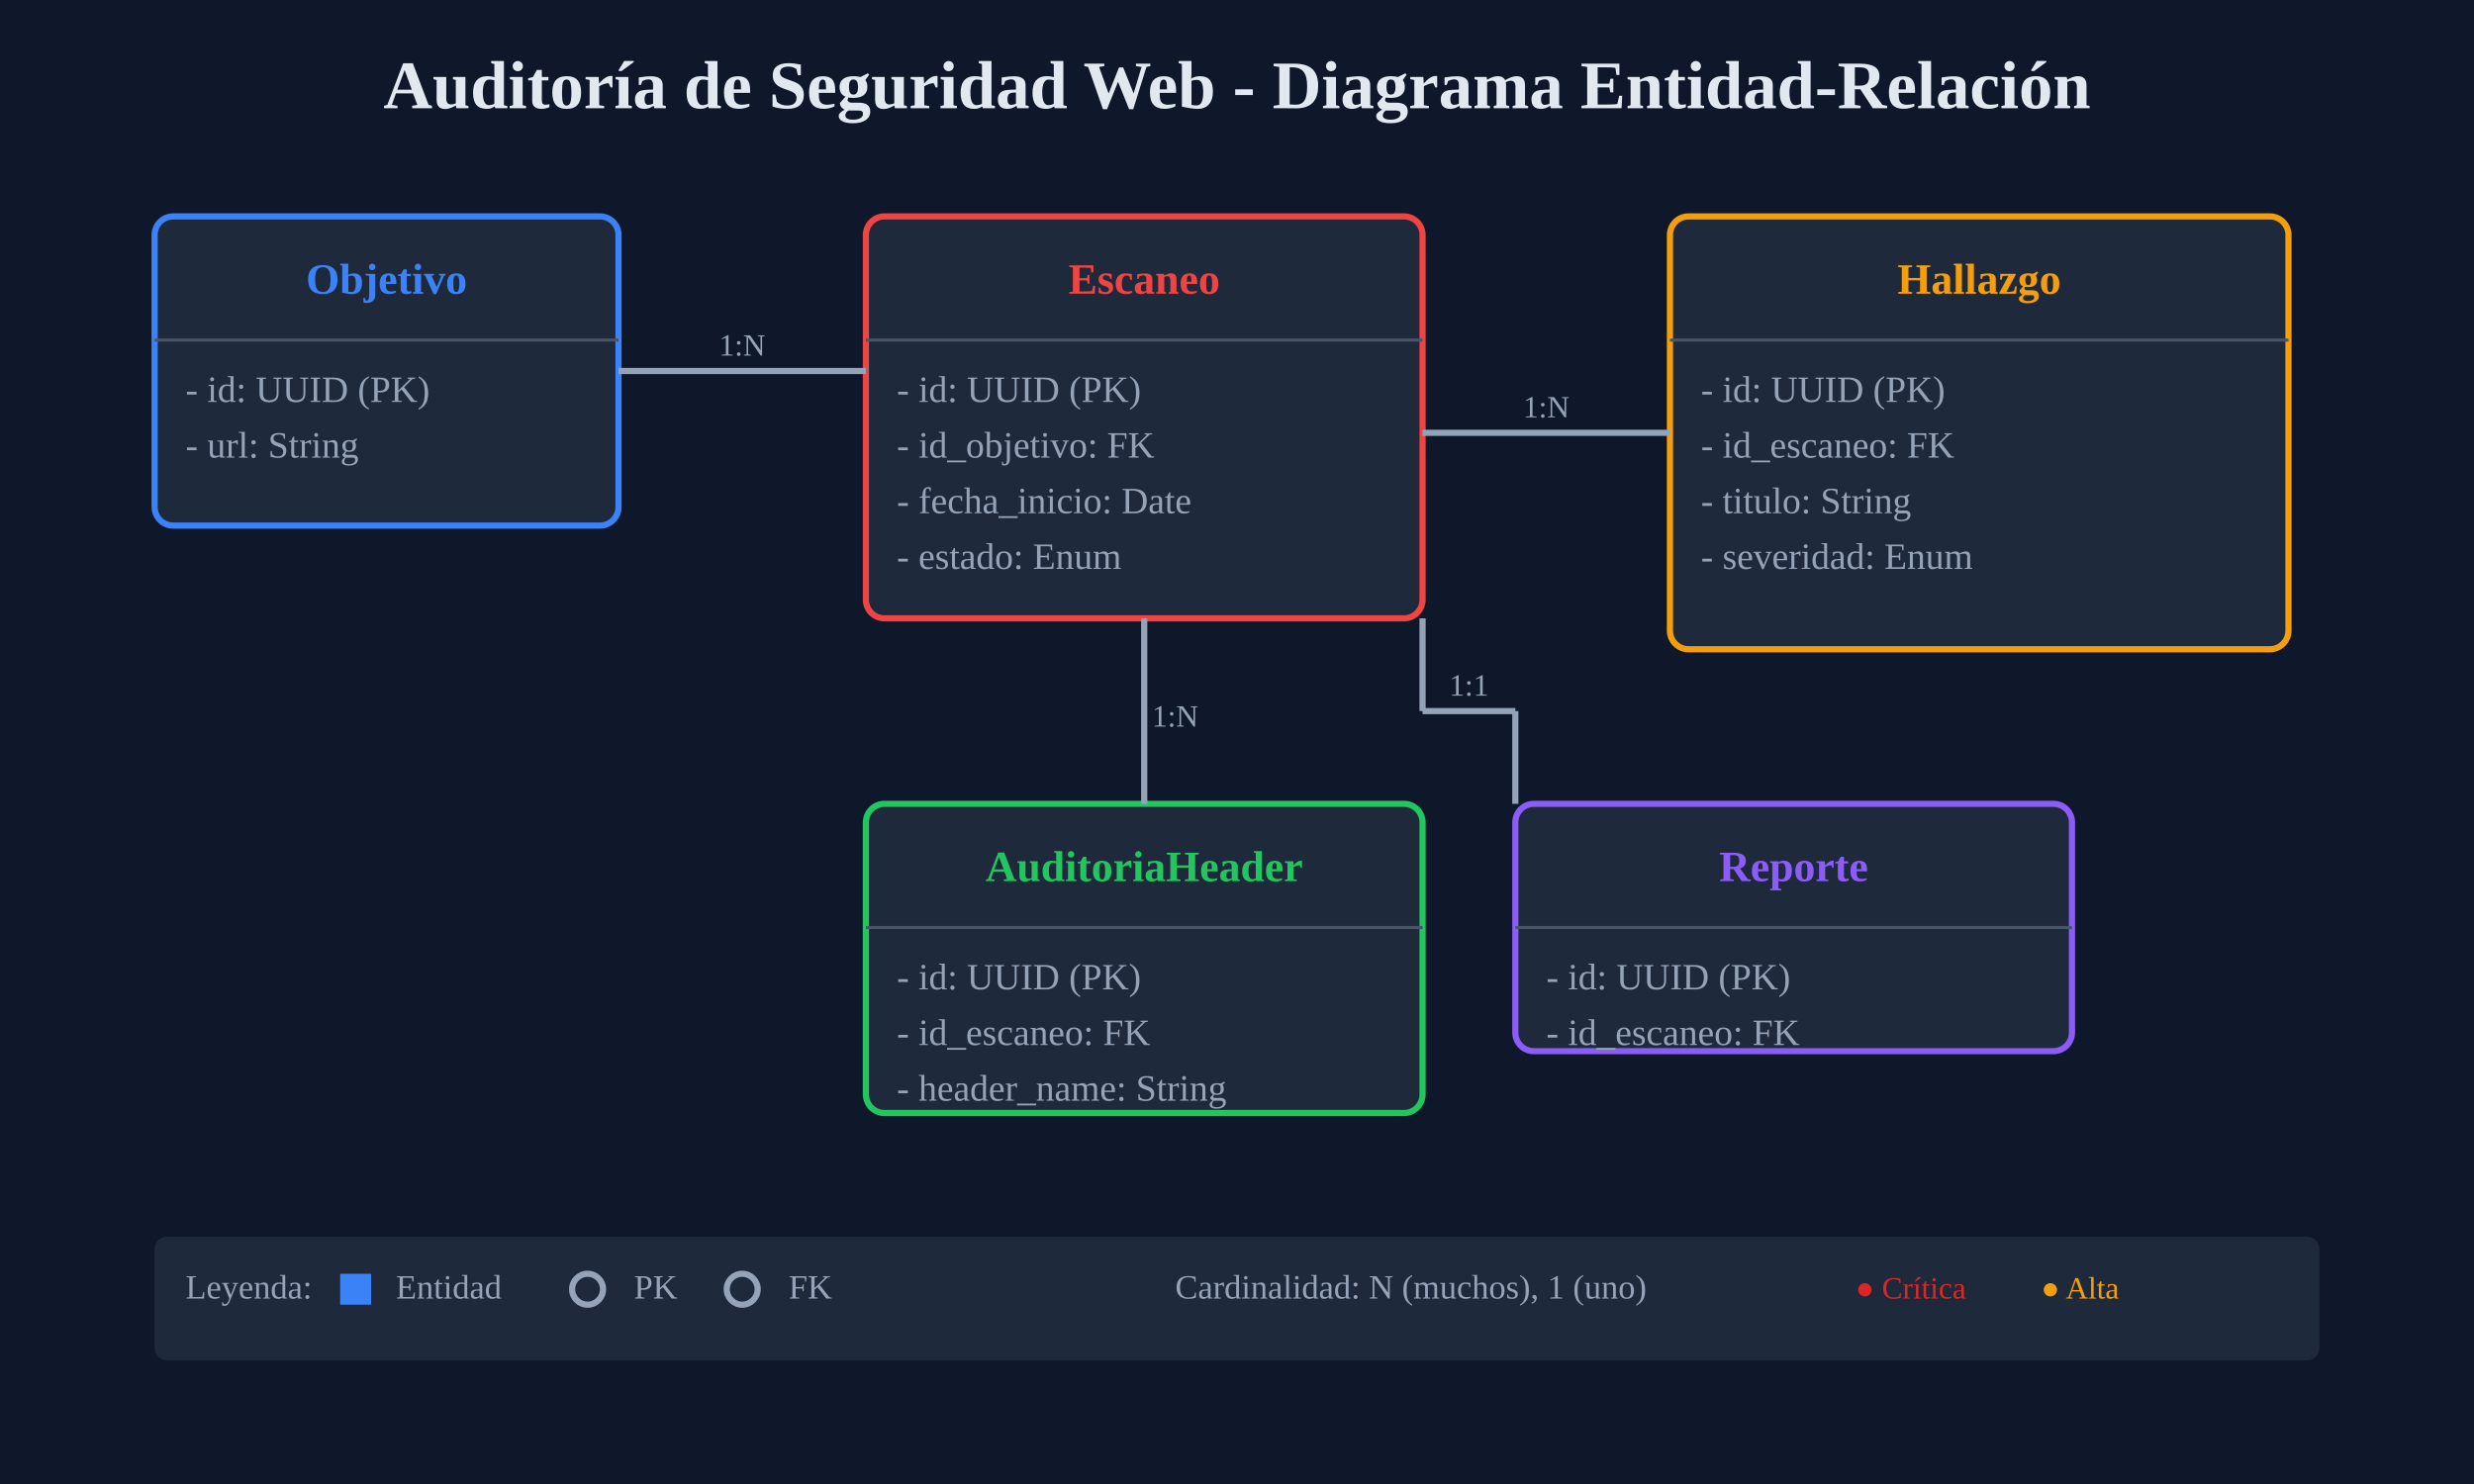
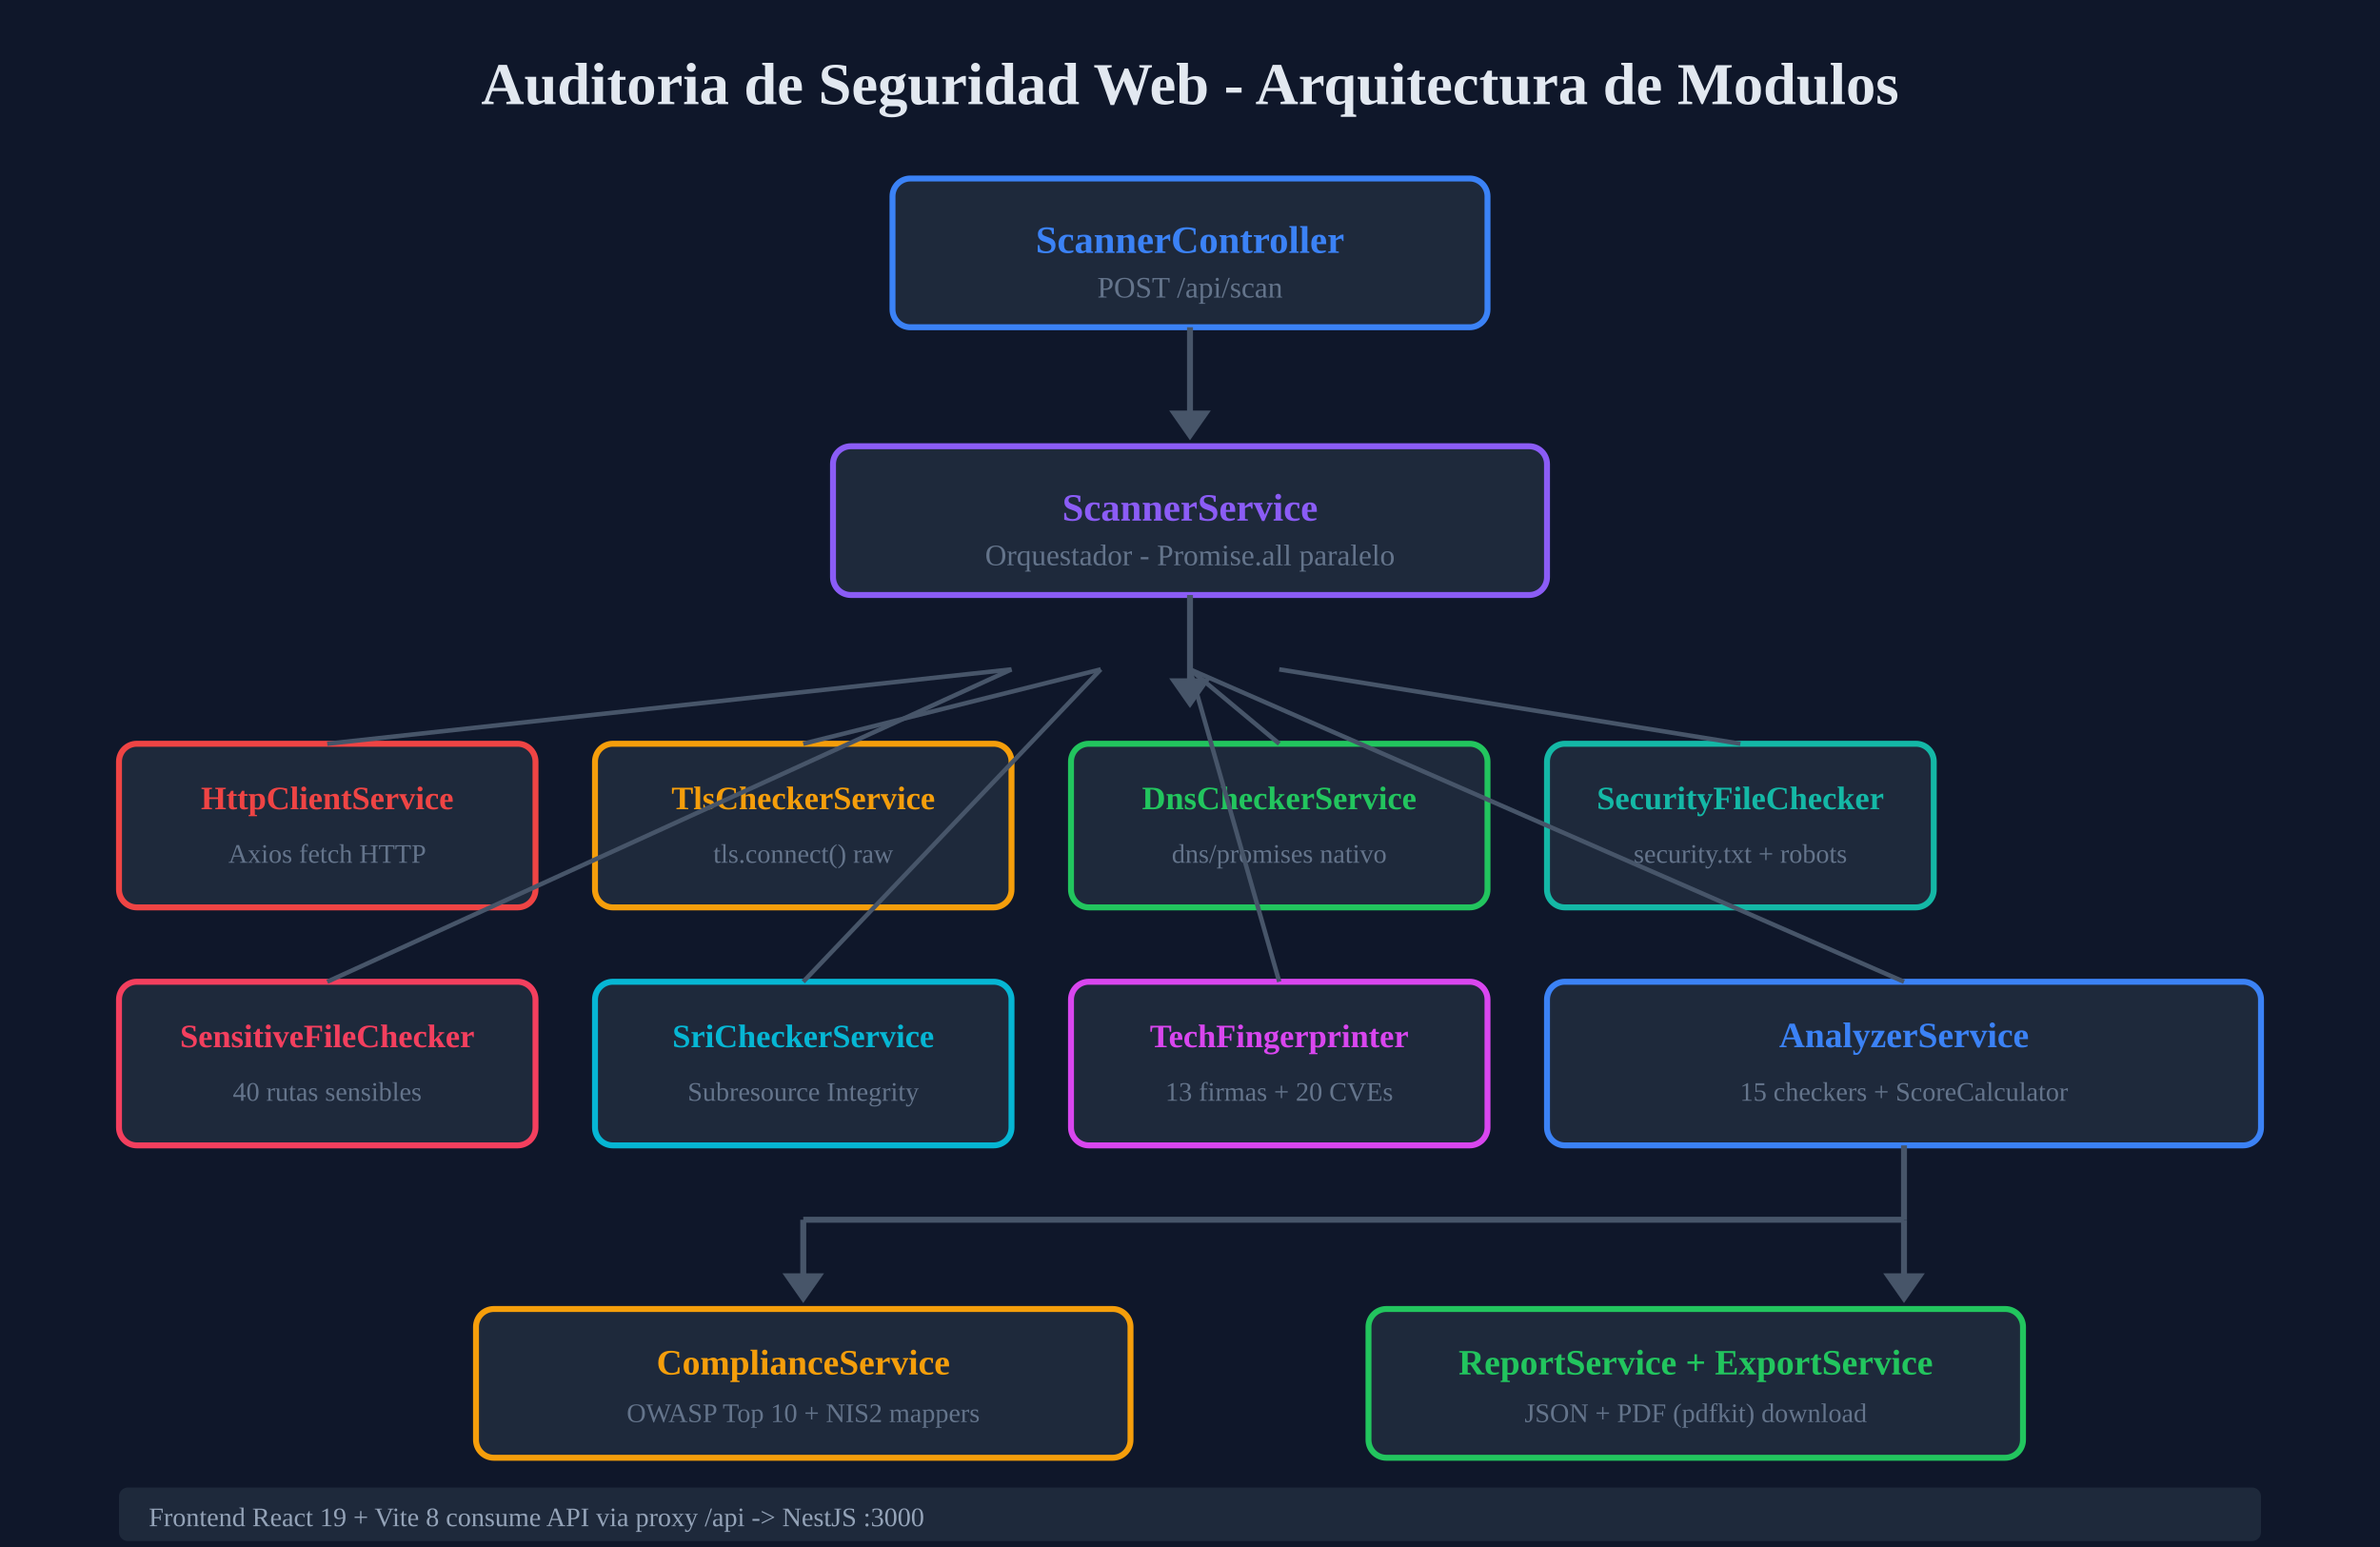
- <svg xmlns="http://www.w3.org/2000/svg" viewBox="0 0 800 480">
-   <rect width="800" height="480" fill="#0f172a" />
-   <text x="400" y="35" text-anchor="middle" fill="#e2e8f0" font-size="22" font-weight="bold">Auditoría de Seguridad Web - Diagrama Entidad-Relación</text>
-   <rect x="50" y="70" width="150" height="100" rx="6" fill="#1e293b" stroke="#3b82f6" stroke-width="2" />
-   <text x="125" y="95" text-anchor="middle" fill="#3b82f6" font-size="14" font-weight="bold">Objetivo</text>
-   <line x1="50" y1="110" x2="200" y2="110" stroke="#475569" />
-   <text x="60" y="130" fill="#94a3b8" font-size="12">- id: UUID (PK)</text>
-   <text x="60" y="148" fill="#94a3b8" font-size="12">- url: String</text>
-   <rect x="280" y="70" width="180" height="130" rx="6" fill="#1e293b" stroke="#ef4444" stroke-width="2" />
-   <text x="370" y="95" text-anchor="middle" fill="#ef4444" font-size="14" font-weight="bold">Escaneo</text>
-   <line x1="280" y1="110" x2="460" y2="110" stroke="#475569" />
-   <text x="290" y="130" fill="#94a3b8" font-size="12">- id: UUID (PK)</text>
-   <text x="290" y="148" fill="#94a3b8" font-size="12">- id_objetivo: FK</text>
-   <text x="290" y="166" fill="#94a3b8" font-size="12">- fecha_inicio: Date</text>
-   <text x="290" y="184" fill="#94a3b8" font-size="12">- estado: Enum</text>
-   <rect x="540" y="70" width="200" height="140" rx="6" fill="#1e293b" stroke="#f59e0b" stroke-width="2" />
-   <text x="640" y="95" text-anchor="middle" fill="#f59e0b" font-size="14" font-weight="bold">Hallazgo</text>
-   <line x1="540" y1="110" x2="740" y2="110" stroke="#475569" />
-   <text x="550" y="130" fill="#94a3b8" font-size="12">- id: UUID (PK)</text>
-   <text x="550" y="148" fill="#94a3b8" font-size="12">- id_escaneo: FK</text>
-   <text x="550" y="166" fill="#94a3b8" font-size="12">- titulo: String</text>
-   <text x="550" y="184" fill="#94a3b8" font-size="12">- severidad: Enum</text>
-   <rect x="280" y="260" width="180" height="100" rx="6" fill="#1e293b" stroke="#22c55e" stroke-width="2" />
-   <text x="370" y="285" text-anchor="middle" fill="#22c55e" font-size="14" font-weight="bold">AuditoriaHeader</text>
-   <line x1="280" y1="300" x2="460" y2="300" stroke="#475569" />
-   <text x="290" y="320" fill="#94a3b8" font-size="12">- id: UUID (PK)</text>
-   <text x="290" y="338" fill="#94a3b8" font-size="12">- id_escaneo: FK</text>
-   <text x="290" y="356" fill="#94a3b8" font-size="12">- header_name: String</text>
-   <rect x="490" y="260" width="180" height="80" rx="6" fill="#1e293b" stroke="#8b5cf6" stroke-width="2" />
-   <text x="580" y="285" text-anchor="middle" fill="#8b5cf6" font-size="14" font-weight="bold">Reporte</text>
-   <line x1="490" y1="300" x2="670" y2="300" stroke="#475569" />
-   <text x="500" y="320" fill="#94a3b8" font-size="12">- id: UUID (PK)</text>
-   <text x="500" y="338" fill="#94a3b8" font-size="12">- id_escaneo: FK</text>
-   <line x1="200" y1="120" x2="280" y2="120" stroke="#94a3b8" stroke-width="2" />
-   <text x="240" y="115" text-anchor="middle" fill="#94a3b8" font-size="10">1:N</text>
-   <line x1="460" y1="140" x2="540" y2="140" stroke="#94a3b8" stroke-width="2" />
-   <text x="500" y="135" text-anchor="middle" fill="#94a3b8" font-size="10">1:N</text>
-   <line x1="370" y1="200" x2="370" y2="260" stroke="#94a3b8" stroke-width="2" />
-   <text x="380" y="235" text-anchor="middle" fill="#94a3b8" font-size="10">1:N</text>
-   <line x1="460" y1="200" x2="460" y2="230" stroke="#94a3b8" stroke-width="2" />
-   <line x1="460" y1="230" x2="490" y2="230" stroke="#94a3b8" stroke-width="2" />
-   <line x1="490" y1="230" x2="490" y2="260" stroke="#94a3b8" stroke-width="2" />
-   <text x="475" y="225" text-anchor="middle" fill="#94a3b8" font-size="10">1:1</text>
-   <rect x="50" y="400" width="700" height="40" rx="4" fill="#1e293b" />
-   <text x="60" y="420" fill="#94a3b8" font-size="11">Leyenda:</text>
-   <rect x="110" y="412" width="10" height="10" fill="#3b82f6" />
-   <text x="128" y="420" fill="#94a3b8" font-size="11">Entidad</text>
-   <circle cx="190" cy="417" r="5" fill="none" stroke="#94a3b8" stroke-width="2" />
-   <text x="205" y="420" fill="#94a3b8" font-size="11">PK</text>
-   <circle cx="240" cy="417" r="5" fill="none" stroke="#94a3b8" stroke-width="2" />
-   <text x="255" y="420" fill="#94a3b8" font-size="11">FK</text>
-   <text x="380" y="420" fill="#94a3b8" font-size="11">Cardinalidad: N (muchos), 1 (uno)</text>
-   <text x="600" y="420" fill="#dc2626" font-size="10">● Crítica</text>
-   <text x="660" y="420" fill="#f59e0b" font-size="10">● Alta</text>
+ <svg xmlns="http://www.w3.org/2000/svg" viewBox="0 0 800 520">
+   <rect width="800" height="520" fill="#0f172a" />
+   <text x="400" y="35" text-anchor="middle" fill="#e2e8f0" font-size="20" font-weight="bold">Auditoria de Seguridad Web - Arquitectura de Modulos</text>
+   <rect x="300" y="60" width="200" height="50" rx="6" fill="#1e293b" stroke="#3b82f6" stroke-width="2" />
+   <text x="400" y="85" text-anchor="middle" fill="#3b82f6" font-size="13" font-weight="bold">ScannerController</text>
+   <text x="400" y="100" text-anchor="middle" fill="#64748b" font-size="10">POST /api/scan</text>
+   <line x1="400" y1="110" x2="400" y2="140" stroke="#475569" stroke-width="2" />
+   <polygon points="393,138 400,148 407,138" fill="#475569" />
+   <rect x="280" y="150" width="240" height="50" rx="6" fill="#1e293b" stroke="#8b5cf6" stroke-width="2" />
+   <text x="400" y="175" text-anchor="middle" fill="#8b5cf6" font-size="13" font-weight="bold">ScannerService</text>
+   <text x="400" y="190" text-anchor="middle" fill="#64748b" font-size="10">Orquestador - Promise.all paralelo</text>
+   <line x1="400" y1="200" x2="400" y2="230" stroke="#475569" stroke-width="2" />
+   <polygon points="393,228 400,238 407,228" fill="#475569" />
+   <rect x="40" y="250" width="140" height="55" rx="6" fill="#1e293b" stroke="#ef4444" stroke-width="2" />
+   <text x="110" y="272" text-anchor="middle" fill="#ef4444" font-size="11" font-weight="bold">HttpClientService</text>
+   <text x="110" y="290" text-anchor="middle" fill="#64748b" font-size="9">Axios fetch HTTP</text>
+   <rect x="200" y="250" width="140" height="55" rx="6" fill="#1e293b" stroke="#f59e0b" stroke-width="2" />
+   <text x="270" y="272" text-anchor="middle" fill="#f59e0b" font-size="11" font-weight="bold">TlsCheckerService</text>
+   <text x="270" y="290" text-anchor="middle" fill="#64748b" font-size="9">tls.connect() raw</text>
+   <rect x="360" y="250" width="140" height="55" rx="6" fill="#1e293b" stroke="#22c55e" stroke-width="2" />
+   <text x="430" y="272" text-anchor="middle" fill="#22c55e" font-size="11" font-weight="bold">DnsCheckerService</text>
+   <text x="430" y="290" text-anchor="middle" fill="#64748b" font-size="9">dns/promises nativo</text>
+   <rect x="520" y="250" width="130" height="55" rx="6" fill="#1e293b" stroke="#14b8a6" stroke-width="2" />
+   <text x="585" y="272" text-anchor="middle" fill="#14b8a6" font-size="11" font-weight="bold">SecurityFileChecker</text>
+   <text x="585" y="290" text-anchor="middle" fill="#64748b" font-size="9">security.txt + robots</text>
+   <line x1="340" y1="225" x2="110" y2="250" stroke="#475569" stroke-width="1.5" />
+   <line x1="370" y1="225" x2="270" y2="250" stroke="#475569" stroke-width="1.5" />
+   <line x1="400" y1="225" x2="430" y2="250" stroke="#475569" stroke-width="1.5" />
+   <line x1="430" y1="225" x2="585" y2="250" stroke="#475569" stroke-width="1.5" />
+   <rect x="40" y="330" width="140" height="55" rx="6" fill="#1e293b" stroke="#f43f5e" stroke-width="2" />
+   <text x="110" y="352" text-anchor="middle" fill="#f43f5e" font-size="11" font-weight="bold">SensitiveFileChecker</text>
+   <text x="110" y="370" text-anchor="middle" fill="#64748b" font-size="9">40 rutas sensibles</text>
+   <rect x="200" y="330" width="140" height="55" rx="6" fill="#1e293b" stroke="#06b6d4" stroke-width="2" />
+   <text x="270" y="352" text-anchor="middle" fill="#06b6d4" font-size="11" font-weight="bold">SriCheckerService</text>
+   <text x="270" y="370" text-anchor="middle" fill="#64748b" font-size="9">Subresource Integrity</text>
+   <rect x="360" y="330" width="140" height="55" rx="6" fill="#1e293b" stroke="#d946ef" stroke-width="2" />
+   <text x="430" y="352" text-anchor="middle" fill="#d946ef" font-size="11" font-weight="bold">TechFingerprinter</text>
+   <text x="430" y="370" text-anchor="middle" fill="#64748b" font-size="9">13 firmas + 20 CVEs</text>
+   <rect x="520" y="330" width="240" height="55" rx="6" fill="#1e293b" stroke="#3b82f6" stroke-width="2" />
+   <text x="640" y="352" text-anchor="middle" fill="#3b82f6" font-size="12" font-weight="bold">AnalyzerService</text>
+   <text x="640" y="370" text-anchor="middle" fill="#64748b" font-size="9">15 checkers + ScoreCalculator</text>
+   <line x1="340" y1="225" x2="110" y2="330" stroke="#475569" stroke-width="1.5" />
+   <line x1="370" y1="225" x2="270" y2="330" stroke="#475569" stroke-width="1.5" />
+   <line x1="400" y1="225" x2="430" y2="330" stroke="#475569" stroke-width="1.5" />
+   <line x1="400" y1="225" x2="640" y2="330" stroke="#475569" stroke-width="1.5" />
+   <line x1="640" y1="385" x2="640" y2="410" stroke="#475569" stroke-width="2" />
+   <line x1="640" y1="410" x2="270" y2="410" stroke="#475569" stroke-width="2" />
+   <line x1="270" y1="410" x2="270" y2="430" stroke="#475569" stroke-width="2" />
+   <polygon points="263,428 270,438 277,428" fill="#475569" />
+   <line x1="640" y1="410" x2="640" y2="430" stroke="#475569" stroke-width="2" />
+   <polygon points="633,428 640,438 647,428" fill="#475569" />
+   <rect x="160" y="440" width="220" height="50" rx="6" fill="#1e293b" stroke="#f59e0b" stroke-width="2" />
+   <text x="270" y="462" text-anchor="middle" fill="#f59e0b" font-size="12" font-weight="bold">ComplianceService</text>
+   <text x="270" y="478" text-anchor="middle" fill="#64748b" font-size="9">OWASP Top 10 + NIS2 mappers</text>
+   <rect x="460" y="440" width="220" height="50" rx="6" fill="#1e293b" stroke="#22c55e" stroke-width="2" />
+   <text x="570" y="462" text-anchor="middle" fill="#22c55e" font-size="12" font-weight="bold">ReportService + ExportService</text>
+   <text x="570" y="478" text-anchor="middle" fill="#64748b" font-size="9">JSON + PDF (pdfkit) download</text>
+   <rect x="40" y="500" width="720" height="18" rx="3" fill="#1e293b" />
+   <text x="50" y="513" fill="#94a3b8" font-size="9">Frontend React 19 + Vite 8 consume API via proxy /api -&gt; NestJS :3000</text>
</svg>
